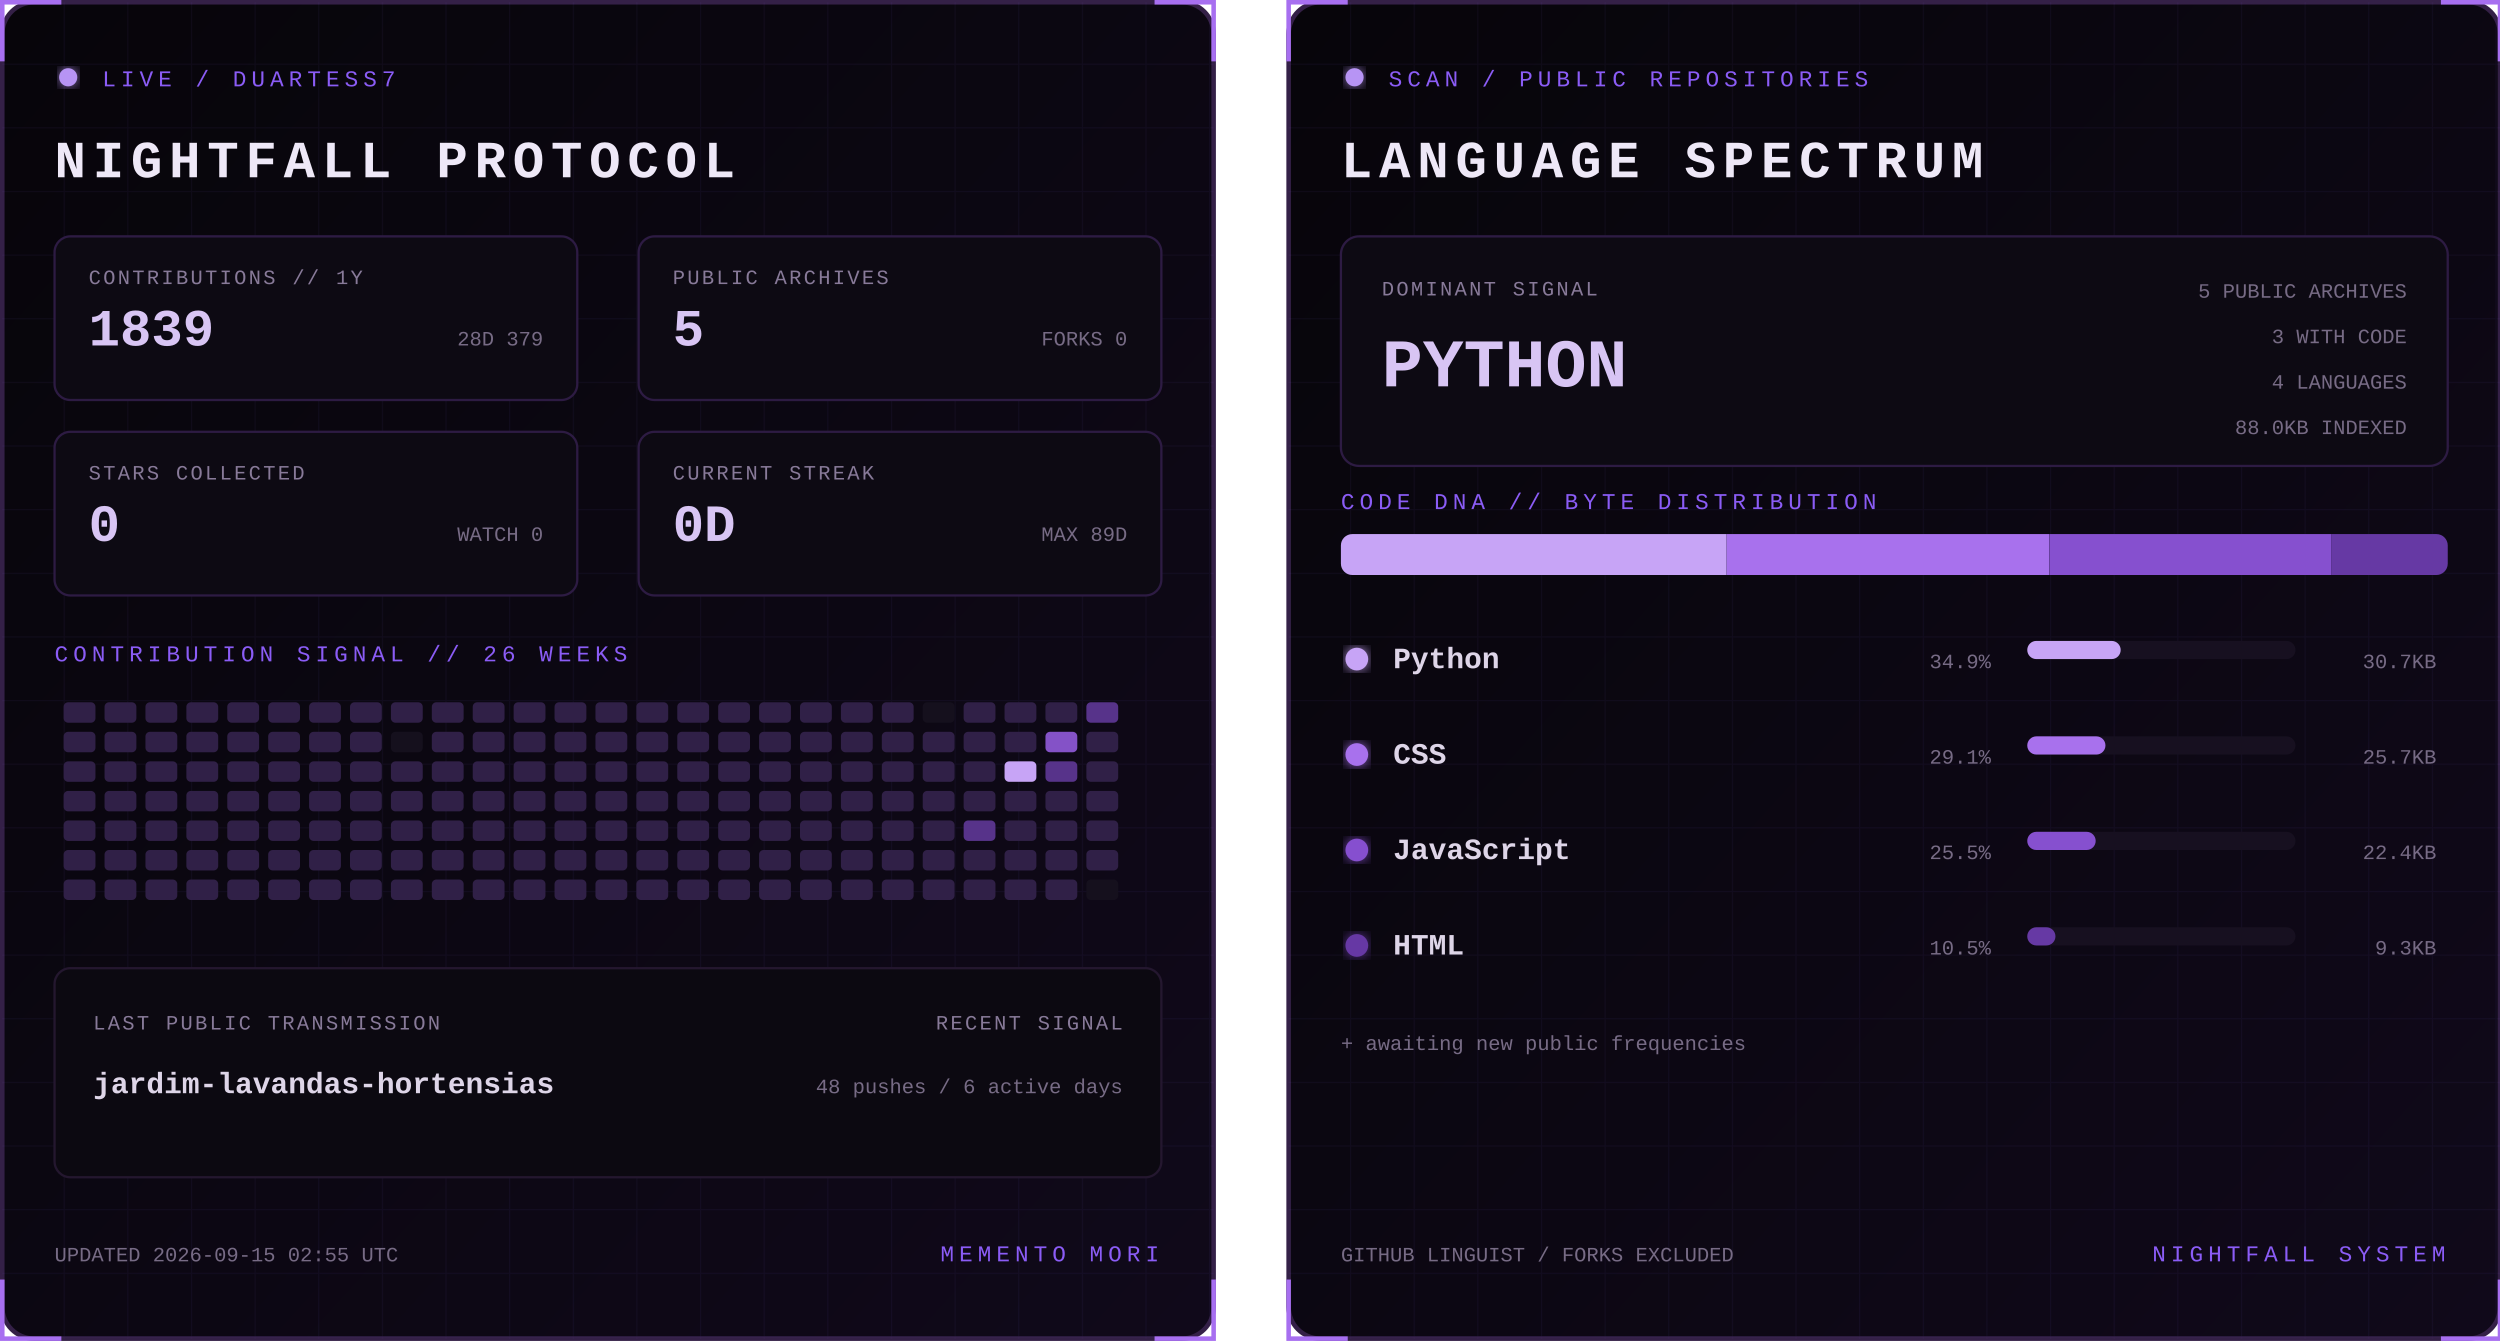
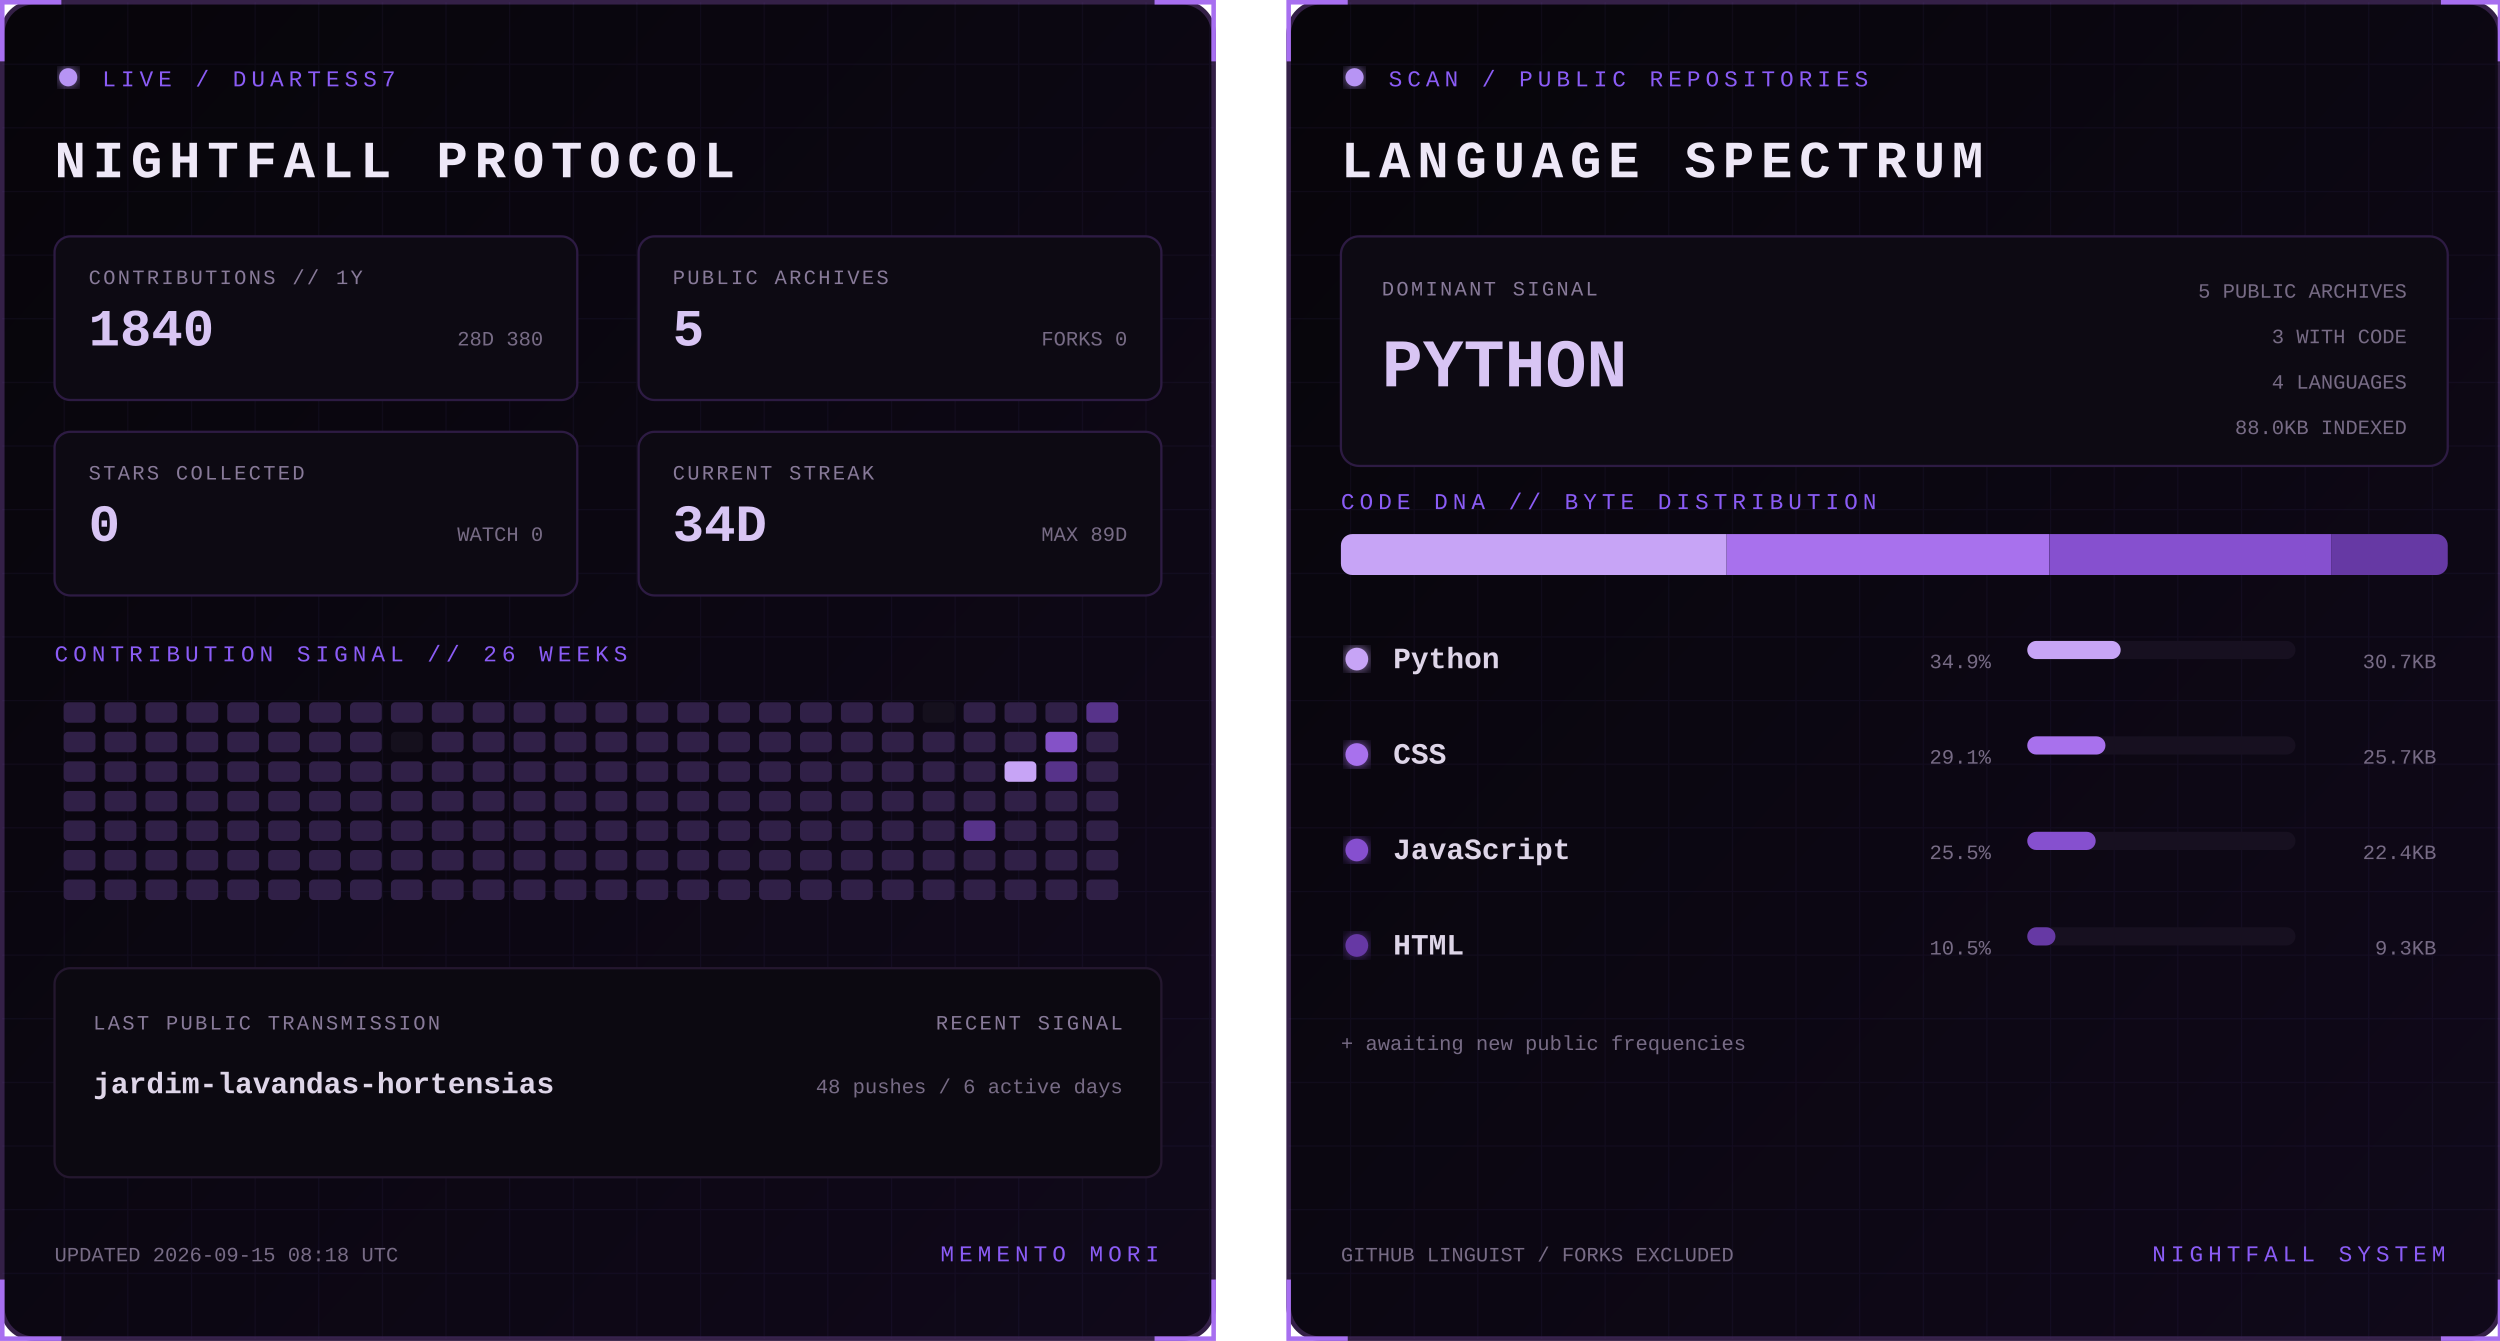
<svg xmlns="http://www.w3.org/2000/svg" width="1100" height="590" viewBox="0 0 1100 590" role="img" aria-labelledby="title desc">
  <defs>
    <linearGradient id="bg" x1="0" y1="0" x2="1" y2="1">
      <stop stop-color="#07050a" />
      <stop offset="1" stop-color="#10091a" />
    </linearGradient>
    <filter id="glow">
      <feGaussianBlur stdDeviation="3" result="b" />
      <feMerge>
        <feMergeNode in="b" />
        <feMergeNode in="SourceGraphic" />
      </feMerge>
    </filter>
    <pattern id="grid" width="28" height="28" patternUnits="userSpaceOnUse">
      <path d="M28 0H0V28" fill="none" stroke="#8b5cf6" stroke-opacity=".055" />
    </pattern>
    <clipPath id="dna">
      <rect x="24" y="235" width="487" height="18" rx="5" />
    </clipPath>
    <style>
      text { font-family: Consolas, 'Courier New', monospace; }
      .kicker { fill:#8b5cf6; font-size:10px; letter-spacing:2.2px; }
      .title { fill:#eee8f7; font-size:23px; font-weight:700; letter-spacing:3px; }
      .label { fill:#887a99; font-size:9px; letter-spacing:1px; }
      .stat { fill:#d8c5f4; font-size:23px; font-weight:700; }
      .detail,.pct { fill:#776b85; font-size:9px; }
      .lang { fill:#ded5e8; font-size:13px; font-weight:700; }
      .hero { fill:#d8c5f4; font-size:30px; font-weight:700; }
      .blink { animation:blink 1.6s step-end infinite; }
      @keyframes blink { 50% { opacity:.25 } }
    </style>
  </defs>
  <g>
    <rect x="1" y="1" width="533" height="588" rx="14" fill="url(#bg)" stroke="#342047" stroke-width="2" />
    <rect x="1" y="1" width="533" height="588" rx="14" fill="url(#grid)" />
    <path d="M27 1H1v26 M508 1h26v26 M534 563v26h-26 M27 589H1v-26" stroke="#a76ff0" stroke-width="2" fill="none" />
    <circle cx="30" cy="34" r="4" fill="#b794f4" filter="url(#glow)" class="blink" />
    <text x="45" y="38" class="kicker">LIVE / DUARTESS7</text>
    <text x="24" y="78" class="title">NIGHTFALL PROTOCOL</text>
    <g transform="translate(24 104)">
      <rect width="230" height="72" rx="7" fill="#0d0a13" stroke="#2d1b43" />
      <text x="15" y="21" class="label">CONTRIBUTIONS // 1Y</text>
-       <text x="15" y="48" class="stat">1839</text>
-       <text x="215" y="48" text-anchor="end" class="detail">28D 379</text>
+       <text x="15" y="48" class="stat">1840</text>
+       <text x="215" y="48" text-anchor="end" class="detail">28D 380</text>
    </g>
    <g transform="translate(281 104)">
      <rect width="230" height="72" rx="7" fill="#0d0a13" stroke="#2d1b43" />
      <text x="15" y="21" class="label">PUBLIC ARCHIVES</text>
      <text x="15" y="48" class="stat">5</text>
      <text x="215" y="48" text-anchor="end" class="detail">FORKS 0</text>
    </g>
    <g transform="translate(24 190)">
      <rect width="230" height="72" rx="7" fill="#0d0a13" stroke="#2d1b43" />
      <text x="15" y="21" class="label">STARS COLLECTED</text>
      <text x="15" y="48" class="stat">0</text>
      <text x="215" y="48" text-anchor="end" class="detail">WATCH 0</text>
    </g>
    <g transform="translate(281 190)">
      <rect width="230" height="72" rx="7" fill="#0d0a13" stroke="#2d1b43" />
      <text x="15" y="21" class="label">CURRENT STREAK</text>
-       <text x="15" y="48" class="stat">0D</text>
+       <text x="15" y="48" class="stat">34D</text>
      <text x="215" y="48" text-anchor="end" class="detail">MAX 89D</text>
    </g>
    <text x="24" y="291" class="kicker">CONTRIBUTION SIGNAL // 26 WEEKS</text>
    <g>
      <rect x="28" y="309" width="14" height="9" rx="2" fill="#302047" />
      <rect x="28" y="322" width="14" height="9" rx="2" fill="#302047" />
      <rect x="28" y="335" width="14" height="9" rx="2" fill="#302047" />
      <rect x="28" y="348" width="14" height="9" rx="2" fill="#302047" />
      <rect x="28" y="361" width="14" height="9" rx="2" fill="#302047" />
      <rect x="28" y="374" width="14" height="9" rx="2" fill="#302047" />
      <rect x="28" y="387" width="14" height="9" rx="2" fill="#302047" />
      <rect x="46" y="309" width="14" height="9" rx="2" fill="#302047" />
      <rect x="46" y="322" width="14" height="9" rx="2" fill="#302047" />
      <rect x="46" y="335" width="14" height="9" rx="2" fill="#302047" />
      <rect x="46" y="348" width="14" height="9" rx="2" fill="#302047" />
      <rect x="46" y="361" width="14" height="9" rx="2" fill="#302047" />
      <rect x="46" y="374" width="14" height="9" rx="2" fill="#302047" />
      <rect x="46" y="387" width="14" height="9" rx="2" fill="#302047" />
      <rect x="64" y="309" width="14" height="9" rx="2" fill="#302047" />
      <rect x="64" y="322" width="14" height="9" rx="2" fill="#302047" />
      <rect x="64" y="335" width="14" height="9" rx="2" fill="#302047" />
      <rect x="64" y="348" width="14" height="9" rx="2" fill="#302047" />
      <rect x="64" y="361" width="14" height="9" rx="2" fill="#302047" />
      <rect x="64" y="374" width="14" height="9" rx="2" fill="#302047" />
      <rect x="64" y="387" width="14" height="9" rx="2" fill="#302047" />
      <rect x="82" y="309" width="14" height="9" rx="2" fill="#302047" />
      <rect x="82" y="322" width="14" height="9" rx="2" fill="#302047" />
      <rect x="82" y="335" width="14" height="9" rx="2" fill="#302047" />
      <rect x="82" y="348" width="14" height="9" rx="2" fill="#302047" />
      <rect x="82" y="361" width="14" height="9" rx="2" fill="#302047" />
      <rect x="82" y="374" width="14" height="9" rx="2" fill="#302047" />
      <rect x="82" y="387" width="14" height="9" rx="2" fill="#302047" />
      <rect x="100" y="309" width="14" height="9" rx="2" fill="#302047" />
      <rect x="100" y="322" width="14" height="9" rx="2" fill="#302047" />
      <rect x="100" y="335" width="14" height="9" rx="2" fill="#302047" />
      <rect x="100" y="348" width="14" height="9" rx="2" fill="#302047" />
      <rect x="100" y="361" width="14" height="9" rx="2" fill="#302047" />
      <rect x="100" y="374" width="14" height="9" rx="2" fill="#302047" />
      <rect x="100" y="387" width="14" height="9" rx="2" fill="#302047" />
      <rect x="118" y="309" width="14" height="9" rx="2" fill="#302047" />
      <rect x="118" y="322" width="14" height="9" rx="2" fill="#302047" />
      <rect x="118" y="335" width="14" height="9" rx="2" fill="#302047" />
      <rect x="118" y="348" width="14" height="9" rx="2" fill="#302047" />
      <rect x="118" y="361" width="14" height="9" rx="2" fill="#302047" />
      <rect x="118" y="374" width="14" height="9" rx="2" fill="#302047" />
      <rect x="118" y="387" width="14" height="9" rx="2" fill="#302047" />
      <rect x="136" y="309" width="14" height="9" rx="2" fill="#302047" />
      <rect x="136" y="322" width="14" height="9" rx="2" fill="#302047" />
      <rect x="136" y="335" width="14" height="9" rx="2" fill="#302047" />
      <rect x="136" y="348" width="14" height="9" rx="2" fill="#302047" />
      <rect x="136" y="361" width="14" height="9" rx="2" fill="#302047" />
      <rect x="136" y="374" width="14" height="9" rx="2" fill="#302047" />
      <rect x="136" y="387" width="14" height="9" rx="2" fill="#302047" />
      <rect x="154" y="309" width="14" height="9" rx="2" fill="#302047" />
      <rect x="154" y="322" width="14" height="9" rx="2" fill="#302047" />
      <rect x="154" y="335" width="14" height="9" rx="2" fill="#302047" />
      <rect x="154" y="348" width="14" height="9" rx="2" fill="#302047" />
      <rect x="154" y="361" width="14" height="9" rx="2" fill="#302047" />
      <rect x="154" y="374" width="14" height="9" rx="2" fill="#302047" />
      <rect x="154" y="387" width="14" height="9" rx="2" fill="#302047" />
      <rect x="172" y="309" width="14" height="9" rx="2" fill="#302047" />
      <rect x="172" y="322" width="14" height="9" rx="2" fill="#15101d" />
      <rect x="172" y="335" width="14" height="9" rx="2" fill="#302047" />
      <rect x="172" y="348" width="14" height="9" rx="2" fill="#302047" />
      <rect x="172" y="361" width="14" height="9" rx="2" fill="#302047" />
      <rect x="172" y="374" width="14" height="9" rx="2" fill="#302047" />
      <rect x="172" y="387" width="14" height="9" rx="2" fill="#302047" />
      <rect x="190" y="309" width="14" height="9" rx="2" fill="#302047" />
      <rect x="190" y="322" width="14" height="9" rx="2" fill="#302047" />
      <rect x="190" y="335" width="14" height="9" rx="2" fill="#302047" />
      <rect x="190" y="348" width="14" height="9" rx="2" fill="#302047" />
      <rect x="190" y="361" width="14" height="9" rx="2" fill="#302047" />
      <rect x="190" y="374" width="14" height="9" rx="2" fill="#302047" />
      <rect x="190" y="387" width="14" height="9" rx="2" fill="#302047" />
      <rect x="208" y="309" width="14" height="9" rx="2" fill="#302047" />
      <rect x="208" y="322" width="14" height="9" rx="2" fill="#302047" />
      <rect x="208" y="335" width="14" height="9" rx="2" fill="#302047" />
      <rect x="208" y="348" width="14" height="9" rx="2" fill="#302047" />
      <rect x="208" y="361" width="14" height="9" rx="2" fill="#302047" />
      <rect x="208" y="374" width="14" height="9" rx="2" fill="#302047" />
      <rect x="208" y="387" width="14" height="9" rx="2" fill="#302047" />
      <rect x="226" y="309" width="14" height="9" rx="2" fill="#302047" />
      <rect x="226" y="322" width="14" height="9" rx="2" fill="#302047" />
      <rect x="226" y="335" width="14" height="9" rx="2" fill="#302047" />
      <rect x="226" y="348" width="14" height="9" rx="2" fill="#302047" />
      <rect x="226" y="361" width="14" height="9" rx="2" fill="#302047" />
      <rect x="226" y="374" width="14" height="9" rx="2" fill="#302047" />
      <rect x="226" y="387" width="14" height="9" rx="2" fill="#302047" />
      <rect x="244" y="309" width="14" height="9" rx="2" fill="#302047" />
      <rect x="244" y="322" width="14" height="9" rx="2" fill="#302047" />
      <rect x="244" y="335" width="14" height="9" rx="2" fill="#302047" />
      <rect x="244" y="348" width="14" height="9" rx="2" fill="#302047" />
      <rect x="244" y="361" width="14" height="9" rx="2" fill="#302047" />
      <rect x="244" y="374" width="14" height="9" rx="2" fill="#302047" />
      <rect x="244" y="387" width="14" height="9" rx="2" fill="#302047" />
      <rect x="262" y="309" width="14" height="9" rx="2" fill="#302047" />
      <rect x="262" y="322" width="14" height="9" rx="2" fill="#302047" />
      <rect x="262" y="335" width="14" height="9" rx="2" fill="#302047" />
      <rect x="262" y="348" width="14" height="9" rx="2" fill="#302047" />
      <rect x="262" y="361" width="14" height="9" rx="2" fill="#302047" />
      <rect x="262" y="374" width="14" height="9" rx="2" fill="#302047" />
      <rect x="262" y="387" width="14" height="9" rx="2" fill="#302047" />
      <rect x="280" y="309" width="14" height="9" rx="2" fill="#302047" />
      <rect x="280" y="322" width="14" height="9" rx="2" fill="#302047" />
      <rect x="280" y="335" width="14" height="9" rx="2" fill="#302047" />
      <rect x="280" y="348" width="14" height="9" rx="2" fill="#302047" />
      <rect x="280" y="361" width="14" height="9" rx="2" fill="#302047" />
      <rect x="280" y="374" width="14" height="9" rx="2" fill="#302047" />
      <rect x="280" y="387" width="14" height="9" rx="2" fill="#302047" />
      <rect x="298" y="309" width="14" height="9" rx="2" fill="#302047" />
      <rect x="298" y="322" width="14" height="9" rx="2" fill="#302047" />
      <rect x="298" y="335" width="14" height="9" rx="2" fill="#302047" />
      <rect x="298" y="348" width="14" height="9" rx="2" fill="#302047" />
      <rect x="298" y="361" width="14" height="9" rx="2" fill="#302047" />
      <rect x="298" y="374" width="14" height="9" rx="2" fill="#302047" />
      <rect x="298" y="387" width="14" height="9" rx="2" fill="#302047" />
      <rect x="316" y="309" width="14" height="9" rx="2" fill="#302047" />
      <rect x="316" y="322" width="14" height="9" rx="2" fill="#302047" />
      <rect x="316" y="335" width="14" height="9" rx="2" fill="#302047" />
      <rect x="316" y="348" width="14" height="9" rx="2" fill="#302047" />
      <rect x="316" y="361" width="14" height="9" rx="2" fill="#302047" />
      <rect x="316" y="374" width="14" height="9" rx="2" fill="#302047" />
      <rect x="316" y="387" width="14" height="9" rx="2" fill="#302047" />
      <rect x="334" y="309" width="14" height="9" rx="2" fill="#302047" />
      <rect x="334" y="322" width="14" height="9" rx="2" fill="#302047" />
      <rect x="334" y="335" width="14" height="9" rx="2" fill="#302047" />
      <rect x="334" y="348" width="14" height="9" rx="2" fill="#302047" />
      <rect x="334" y="361" width="14" height="9" rx="2" fill="#302047" />
      <rect x="334" y="374" width="14" height="9" rx="2" fill="#302047" />
      <rect x="334" y="387" width="14" height="9" rx="2" fill="#302047" />
      <rect x="352" y="309" width="14" height="9" rx="2" fill="#302047" />
      <rect x="352" y="322" width="14" height="9" rx="2" fill="#302047" />
      <rect x="352" y="335" width="14" height="9" rx="2" fill="#302047" />
      <rect x="352" y="348" width="14" height="9" rx="2" fill="#302047" />
      <rect x="352" y="361" width="14" height="9" rx="2" fill="#302047" />
      <rect x="352" y="374" width="14" height="9" rx="2" fill="#302047" />
      <rect x="352" y="387" width="14" height="9" rx="2" fill="#302047" />
      <rect x="370" y="309" width="14" height="9" rx="2" fill="#302047" />
      <rect x="370" y="322" width="14" height="9" rx="2" fill="#302047" />
      <rect x="370" y="335" width="14" height="9" rx="2" fill="#302047" />
      <rect x="370" y="348" width="14" height="9" rx="2" fill="#302047" />
      <rect x="370" y="361" width="14" height="9" rx="2" fill="#302047" />
      <rect x="370" y="374" width="14" height="9" rx="2" fill="#302047" />
      <rect x="370" y="387" width="14" height="9" rx="2" fill="#302047" />
      <rect x="388" y="309" width="14" height="9" rx="2" fill="#302047" />
      <rect x="388" y="322" width="14" height="9" rx="2" fill="#302047" />
      <rect x="388" y="335" width="14" height="9" rx="2" fill="#302047" />
      <rect x="388" y="348" width="14" height="9" rx="2" fill="#302047" />
      <rect x="388" y="361" width="14" height="9" rx="2" fill="#302047" />
      <rect x="388" y="374" width="14" height="9" rx="2" fill="#302047" />
      <rect x="388" y="387" width="14" height="9" rx="2" fill="#302047" />
      <rect x="406" y="309" width="14" height="9" rx="2" fill="#15101d" />
      <rect x="406" y="322" width="14" height="9" rx="2" fill="#302047" />
      <rect x="406" y="335" width="14" height="9" rx="2" fill="#302047" />
      <rect x="406" y="348" width="14" height="9" rx="2" fill="#302047" />
      <rect x="406" y="361" width="14" height="9" rx="2" fill="#302047" />
      <rect x="406" y="374" width="14" height="9" rx="2" fill="#302047" />
      <rect x="406" y="387" width="14" height="9" rx="2" fill="#302047" />
      <rect x="424" y="309" width="14" height="9" rx="2" fill="#302047" />
      <rect x="424" y="322" width="14" height="9" rx="2" fill="#302047" />
      <rect x="424" y="335" width="14" height="9" rx="2" fill="#302047" />
      <rect x="424" y="348" width="14" height="9" rx="2" fill="#302047" />
      <rect x="424" y="361" width="14" height="9" rx="2" fill="#57338a" />
      <rect x="424" y="374" width="14" height="9" rx="2" fill="#302047" />
      <rect x="424" y="387" width="14" height="9" rx="2" fill="#302047" />
      <rect x="442" y="309" width="14" height="9" rx="2" fill="#302047" />
      <rect x="442" y="322" width="14" height="9" rx="2" fill="#302047" />
      <rect x="442" y="335" width="14" height="9" rx="2" fill="#c7a4f6" />
      <rect x="442" y="348" width="14" height="9" rx="2" fill="#302047" />
      <rect x="442" y="361" width="14" height="9" rx="2" fill="#302047" />
      <rect x="442" y="374" width="14" height="9" rx="2" fill="#302047" />
      <rect x="442" y="387" width="14" height="9" rx="2" fill="#302047" />
      <rect x="460" y="309" width="14" height="9" rx="2" fill="#302047" />
      <rect x="460" y="322" width="14" height="9" rx="2" fill="#8452c7" />
      <rect x="460" y="335" width="14" height="9" rx="2" fill="#57338a" />
      <rect x="460" y="348" width="14" height="9" rx="2" fill="#302047" />
      <rect x="460" y="361" width="14" height="9" rx="2" fill="#302047" />
      <rect x="460" y="374" width="14" height="9" rx="2" fill="#302047" />
      <rect x="460" y="387" width="14" height="9" rx="2" fill="#302047" />
      <rect x="478" y="309" width="14" height="9" rx="2" fill="#57338a" />
      <rect x="478" y="322" width="14" height="9" rx="2" fill="#302047" />
      <rect x="478" y="335" width="14" height="9" rx="2" fill="#302047" />
      <rect x="478" y="348" width="14" height="9" rx="2" fill="#302047" />
      <rect x="478" y="361" width="14" height="9" rx="2" fill="#302047" />
      <rect x="478" y="374" width="14" height="9" rx="2" fill="#302047" />
-       <rect x="478" y="387" width="14" height="9" rx="2" fill="#15101d" />
+       <rect x="478" y="387" width="14" height="9" rx="2" fill="#302047" />
    </g>
    <rect x="24" y="426" width="487" height="92" rx="7" fill="#0c0911" stroke="#24172f" />
    <text x="41" y="453" class="label">LAST PUBLIC TRANSMISSION</text>
    <text x="41" y="481" class="lang">jardim-lavandas-hortensias</text>
    <text x="494" y="453" text-anchor="end" class="label">RECENT SIGNAL</text>
    <text x="494" y="481" text-anchor="end" class="detail">48 pushes / 6 active days</text>
-     <text x="24" y="555" class="detail">UPDATED 2026-09-15 02:55 UTC</text>
+     <text x="24" y="555" class="detail">UPDATED 2026-09-15 08:18 UTC</text>
    <text x="510" y="555" text-anchor="end" class="kicker">MEMENTO MORI</text>
  </g>
  <g transform="translate(566)">
    <rect x="1" y="1" width="533" height="588" rx="14" fill="url(#bg)" stroke="#342047" stroke-width="2" />
    <rect x="1" y="1" width="533" height="588" rx="14" fill="url(#grid)" />
    <path d="M27 1H1v26 M508 1h26v26 M534 563v26h-26 M27 589H1v-26" stroke="#a76ff0" stroke-width="2" fill="none" />
    <circle cx="30" cy="34" r="4" fill="#b794f4" filter="url(#glow)" class="blink" />
    <text x="45" y="38" class="kicker">SCAN / PUBLIC REPOSITORIES</text>
    <text x="24" y="78" class="title">LANGUAGE SPECTRUM</text>
    <rect x="24" y="104" width="487" height="101" rx="8" fill="#0d0a13" stroke="#2d1b43" />
    <text x="42" y="130" class="label">DOMINANT SIGNAL</text>
    <text x="42" y="170" class="hero">PYTHON</text>
    <text x="493" y="131" text-anchor="end" class="detail">5 PUBLIC ARCHIVES</text>
    <text x="493" y="151" text-anchor="end" class="detail">3 WITH CODE</text>
    <text x="493" y="171" text-anchor="end" class="detail">4 LANGUAGES</text>
    <text x="493" y="191" text-anchor="end" class="detail">88.0KB INDEXED</text>
    <text x="24" y="224" class="kicker">CODE DNA // BYTE DISTRIBUTION</text>
    <rect x="24" y="235" width="487" height="18" rx="5" fill="#171020" />
    <g clip-path="url(#dna)">
      <rect x="24.0" y="235" width="169.7" height="18" fill="#c7a4f6" />
      <rect x="193.7" y="235" width="141.9" height="18" fill="#a871ed" />
      <rect x="335.7" y="235" width="124.0" height="18" fill="#8650cf" />
      <rect x="459.7" y="235" width="51.3" height="18" fill="#6639a4" />
    </g>
    <circle cx="31" cy="290" r="5" fill="#c7a4f6" filter="url(#glow)" />
    <text x="47" y="294" class="lang">Python</text>
    <text x="310" y="294" text-anchor="end" class="pct">34.9%</text>
    <rect x="326" y="282" width="118" height="8" rx="4" fill="#171020" />
    <rect x="326" y="282" width="41.1" height="8" rx="4" fill="#c7a4f6" />
    <text x="506" y="294" text-anchor="end" class="detail">30.7KB</text>
    <circle cx="31" cy="332" r="5" fill="#a871ed" filter="url(#glow)" />
    <text x="47" y="336" class="lang">CSS</text>
    <text x="310" y="336" text-anchor="end" class="pct">29.1%</text>
    <rect x="326" y="324" width="118" height="8" rx="4" fill="#171020" />
    <rect x="326" y="324" width="34.4" height="8" rx="4" fill="#a871ed" />
    <text x="506" y="336" text-anchor="end" class="detail">25.7KB</text>
    <circle cx="31" cy="374" r="5" fill="#8650cf" filter="url(#glow)" />
    <text x="47" y="378" class="lang">JavaScript</text>
    <text x="310" y="378" text-anchor="end" class="pct">25.5%</text>
    <rect x="326" y="366" width="118" height="8" rx="4" fill="#171020" />
    <rect x="326" y="366" width="30.1" height="8" rx="4" fill="#8650cf" />
    <text x="506" y="378" text-anchor="end" class="detail">22.4KB</text>
    <circle cx="31" cy="416" r="5" fill="#6639a4" filter="url(#glow)" />
    <text x="47" y="420" class="lang">HTML</text>
    <text x="310" y="420" text-anchor="end" class="pct">10.5%</text>
    <rect x="326" y="408" width="118" height="8" rx="4" fill="#171020" />
    <rect x="326" y="408" width="12.4" height="8" rx="4" fill="#6639a4" />
    <text x="506" y="420" text-anchor="end" class="detail">9.3KB</text>
    <text x="24" y="462" class="detail">+ awaiting new public frequencies</text>
    <text x="24" y="555" class="detail">GITHUB LINGUIST / FORKS EXCLUDED</text>
    <text x="510" y="555" text-anchor="end" class="kicker">NIGHTFALL SYSTEM</text>
  </g>
</svg>
